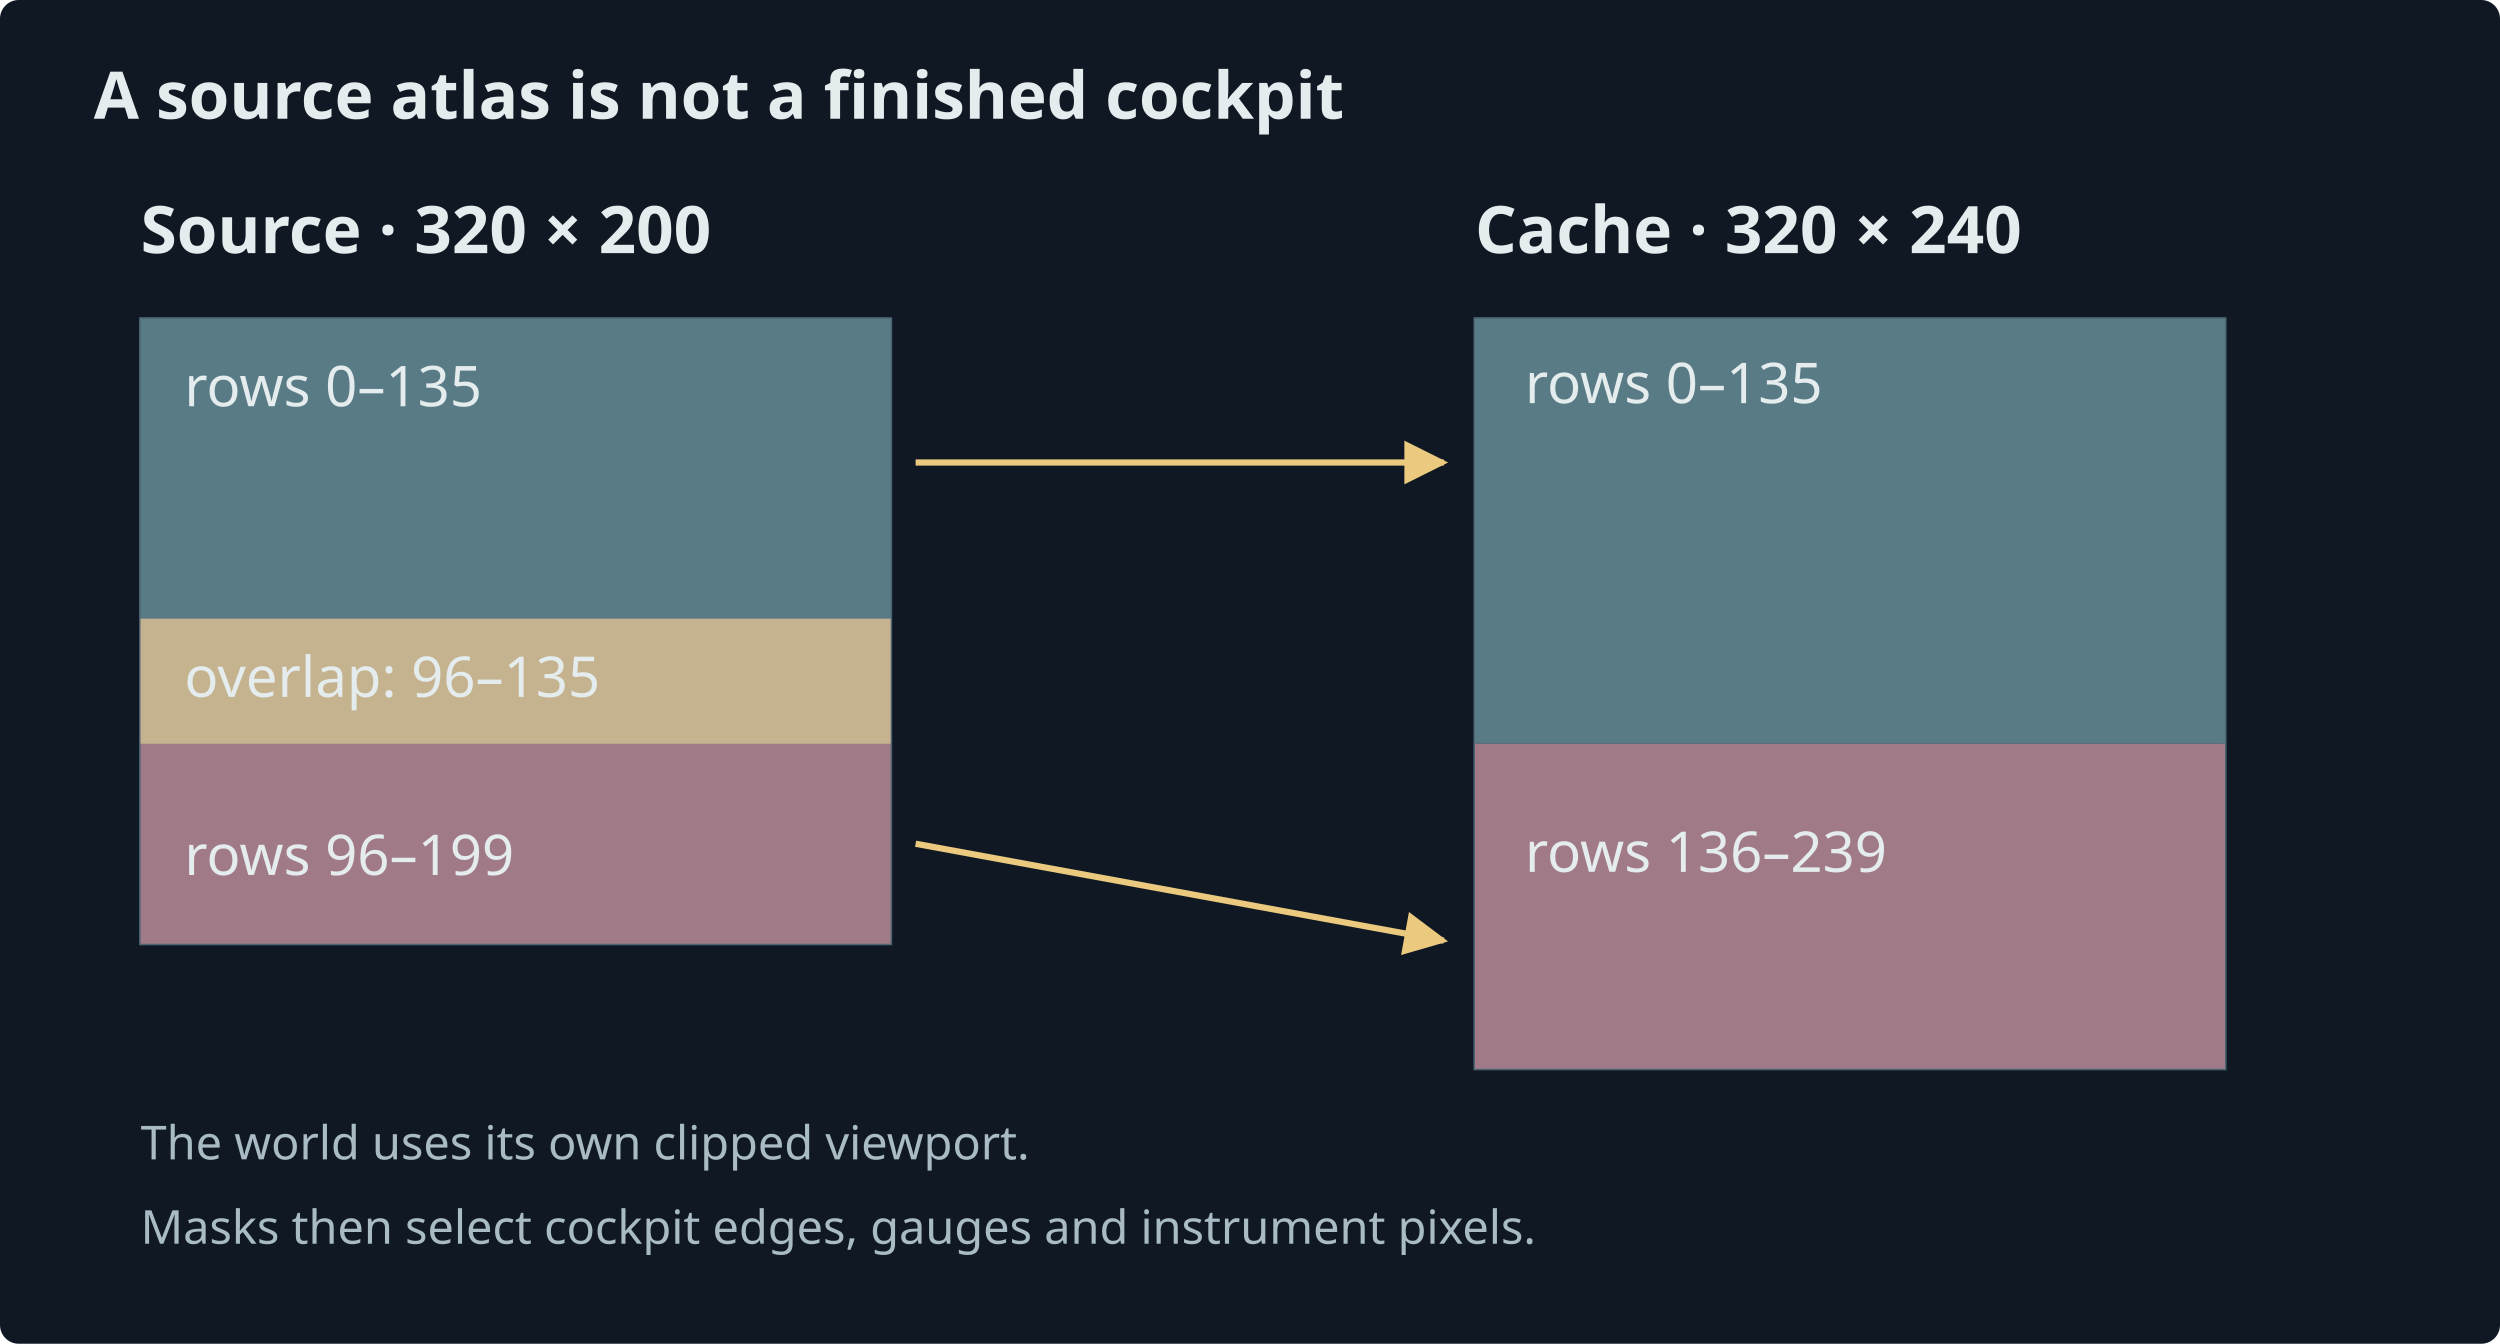
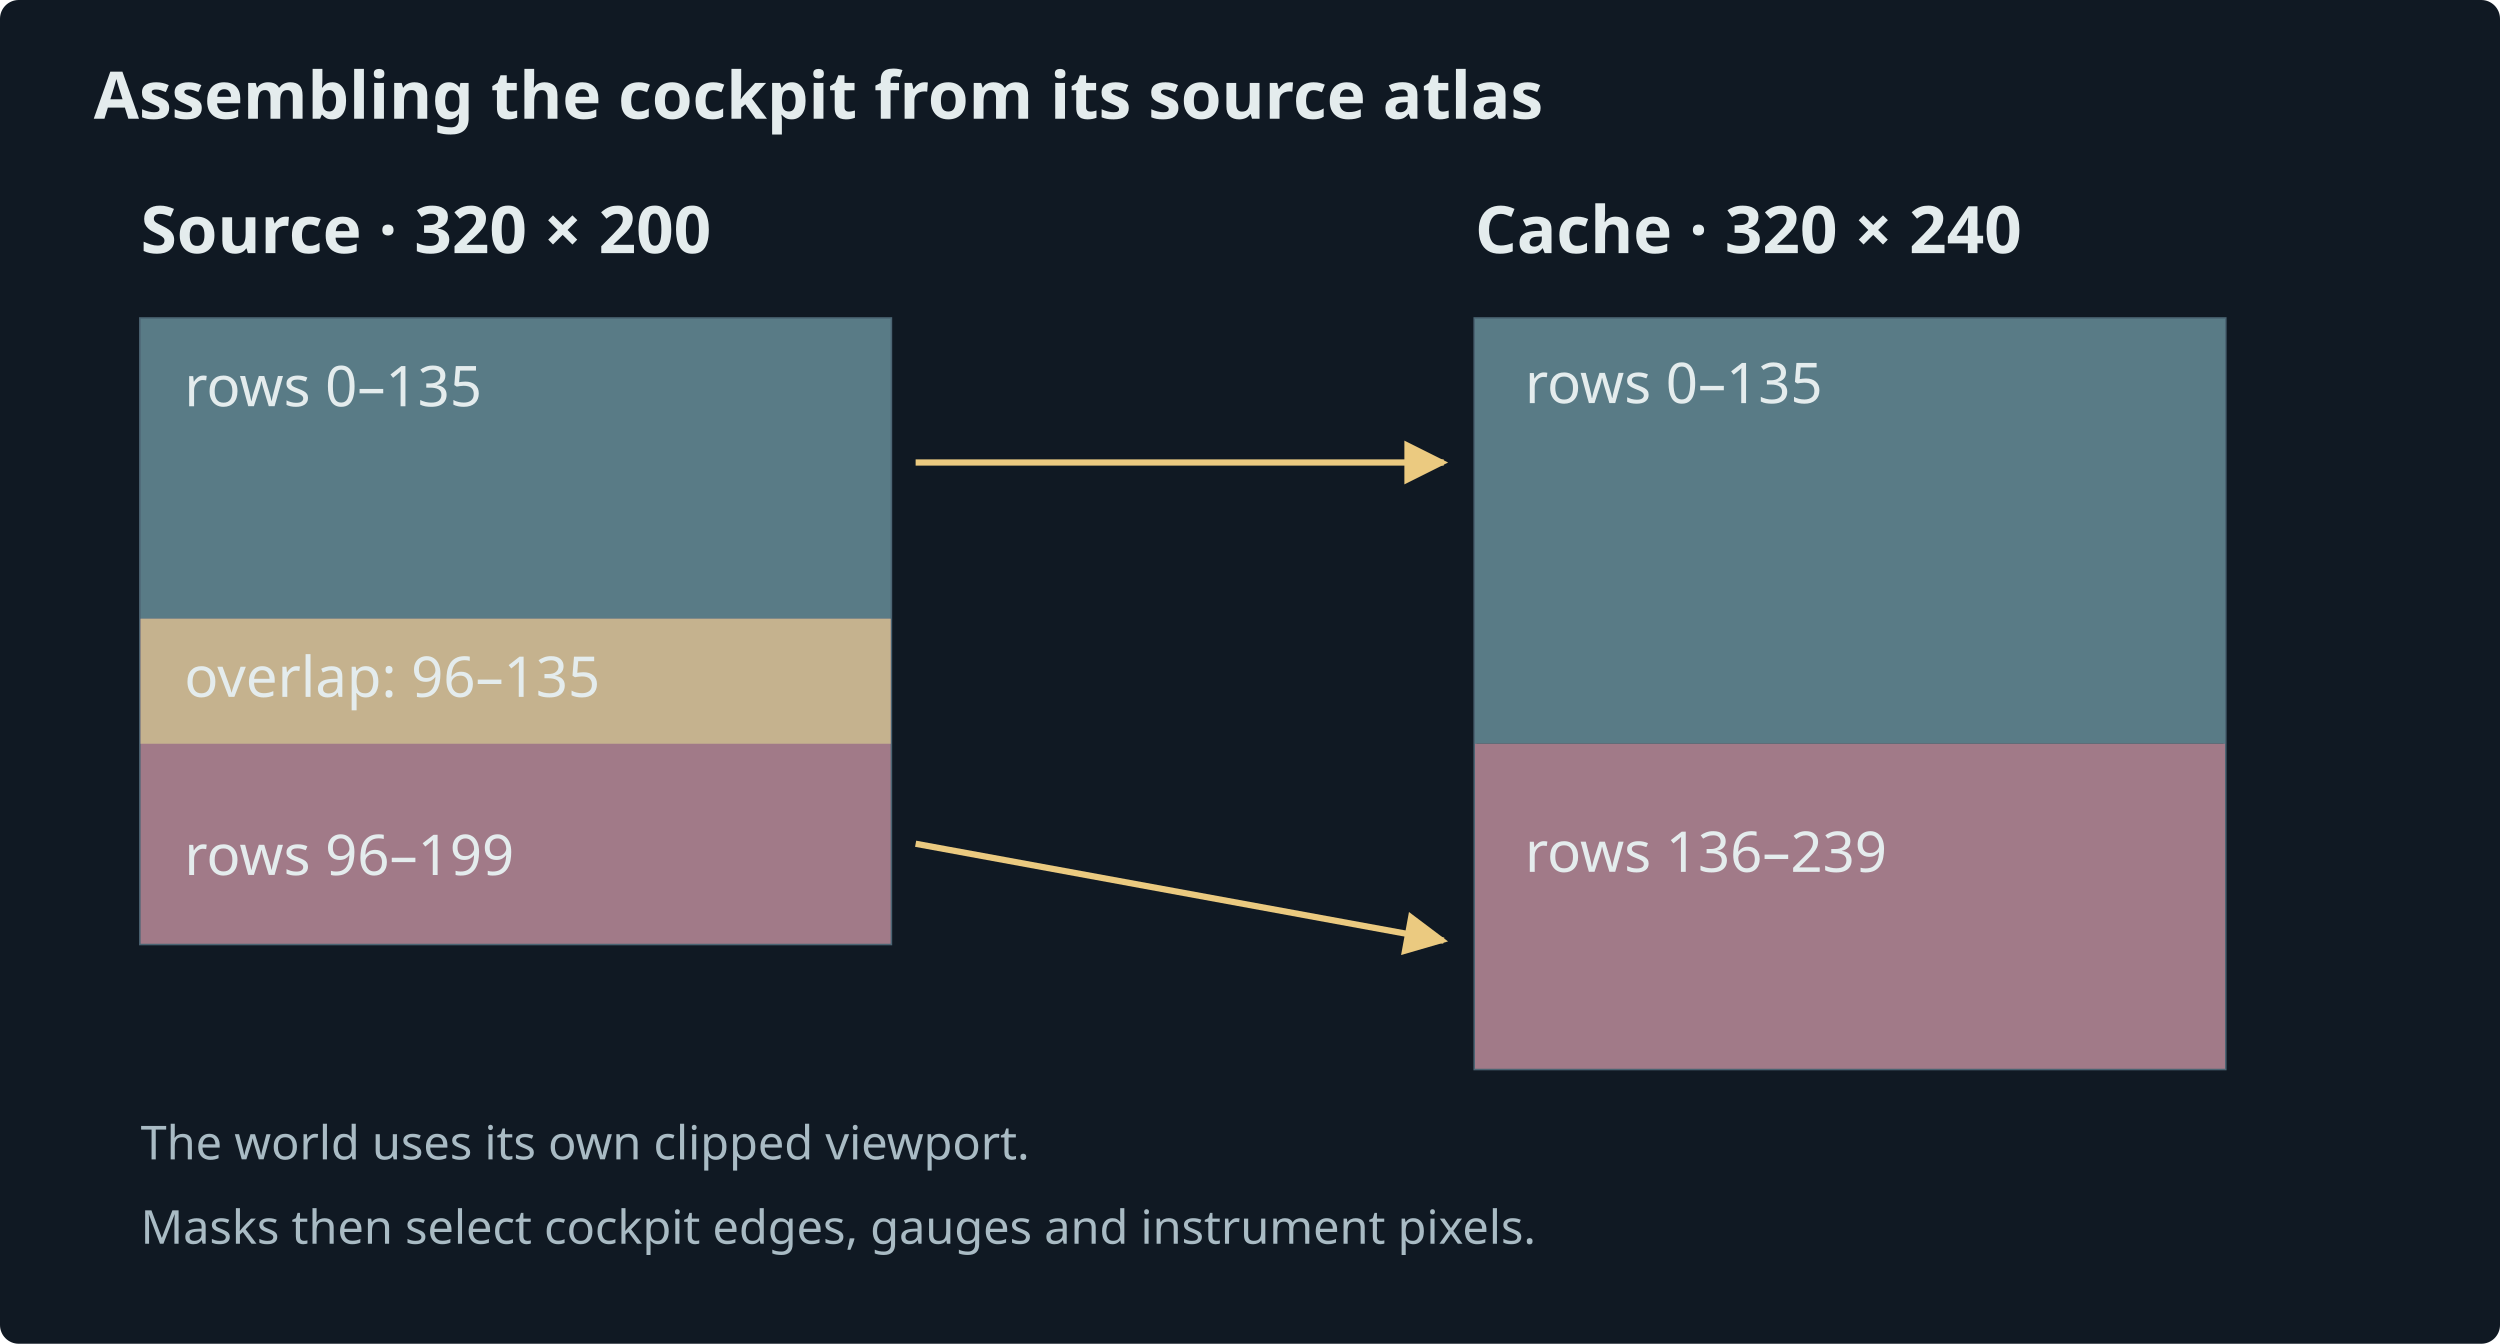
<svg xmlns="http://www.w3.org/2000/svg" viewBox="0 0 800 430" width="800" height="430" role="img" aria-labelledby="title">
  <defs>
    <marker id="arrow" viewBox="0 0 10 10" refX="9" refY="5" markerWidth="7" markerHeight="7" orient="auto-start-reverse">
      <path d="M 0 0 L 10 5 L 0 10 Z" fill="#ebca80" />
    </marker>
  </defs>
  <style>text{font-family:system-ui,sans-serif;fill:#e4eced;font-size:18px}.small{font-size:15px;fill:#a9bbc4}.head{font-size:21px;font-weight:650}.mono{font-family:ui-monospace,monospace}.gold{fill:#ebca80}</style>
  <rect width="800" height="430" fill="#101923" rx="6" />
-   <text x="30" y="38" class="head" text-anchor="start">A source atlas is not a finished cockpit</text>
+   <text x="30" y="38" class="head" text-anchor="start">Assembling the cockpit from its source atlas</text>
  <text x="45" y="81" class="head" text-anchor="start">Source · 320 × 200</text>
  <rect x="45" y="102" width="240" height="200" fill="#263746" stroke="#4b6473" rx="0" />
  <rect x="45" y="102" width="240" height="136" fill="#597b86" stroke="none" rx="0" />
  <rect x="45" y="198" width="240" height="104" fill="#a17a88" stroke="none" rx="0" />
  <rect x="45" y="198" width="240" height="40" fill="#c5b28e" stroke="none" rx="0" />
  <text x="59" y="130" class="" text-anchor="start">rows 0–135</text>
  <text x="59" y="223" class="" text-anchor="start">overlap: 96–135</text>
  <text x="59" y="280" class="" text-anchor="start">rows 96–199</text>
  <text x="472" y="81" class="head" text-anchor="start">Cache · 320 × 240</text>
  <rect x="472" y="102" width="240" height="240" fill="#192a36" stroke="#4b6473" rx="0" />
  <rect x="472" y="102" width="240" height="136" fill="#597b86" stroke="none" rx="0" />
  <rect x="472" y="238" width="240" height="104" fill="#a17a88" stroke="none" rx="0" />
  <text x="488" y="129" class="" text-anchor="start">rows 0–135</text>
  <text x="488" y="279" class="" text-anchor="start">rows 136–239</text>
  <path d="M293,148 L462,148" fill="none" stroke="#ebca80" stroke-width="2" marker-end="url(#arrow)" />
  <path d="M293,270 L462,301" fill="none" stroke="#ebca80" stroke-width="2" marker-end="url(#arrow)" />
  <text x="45" y="371" class="small" text-anchor="start">The world uses its own clipped viewport.</text>
  <text x="45" y="398" class="small" text-anchor="start">Masks then select cockpit edges, gauges and instrument pixels.</text>
</svg>
